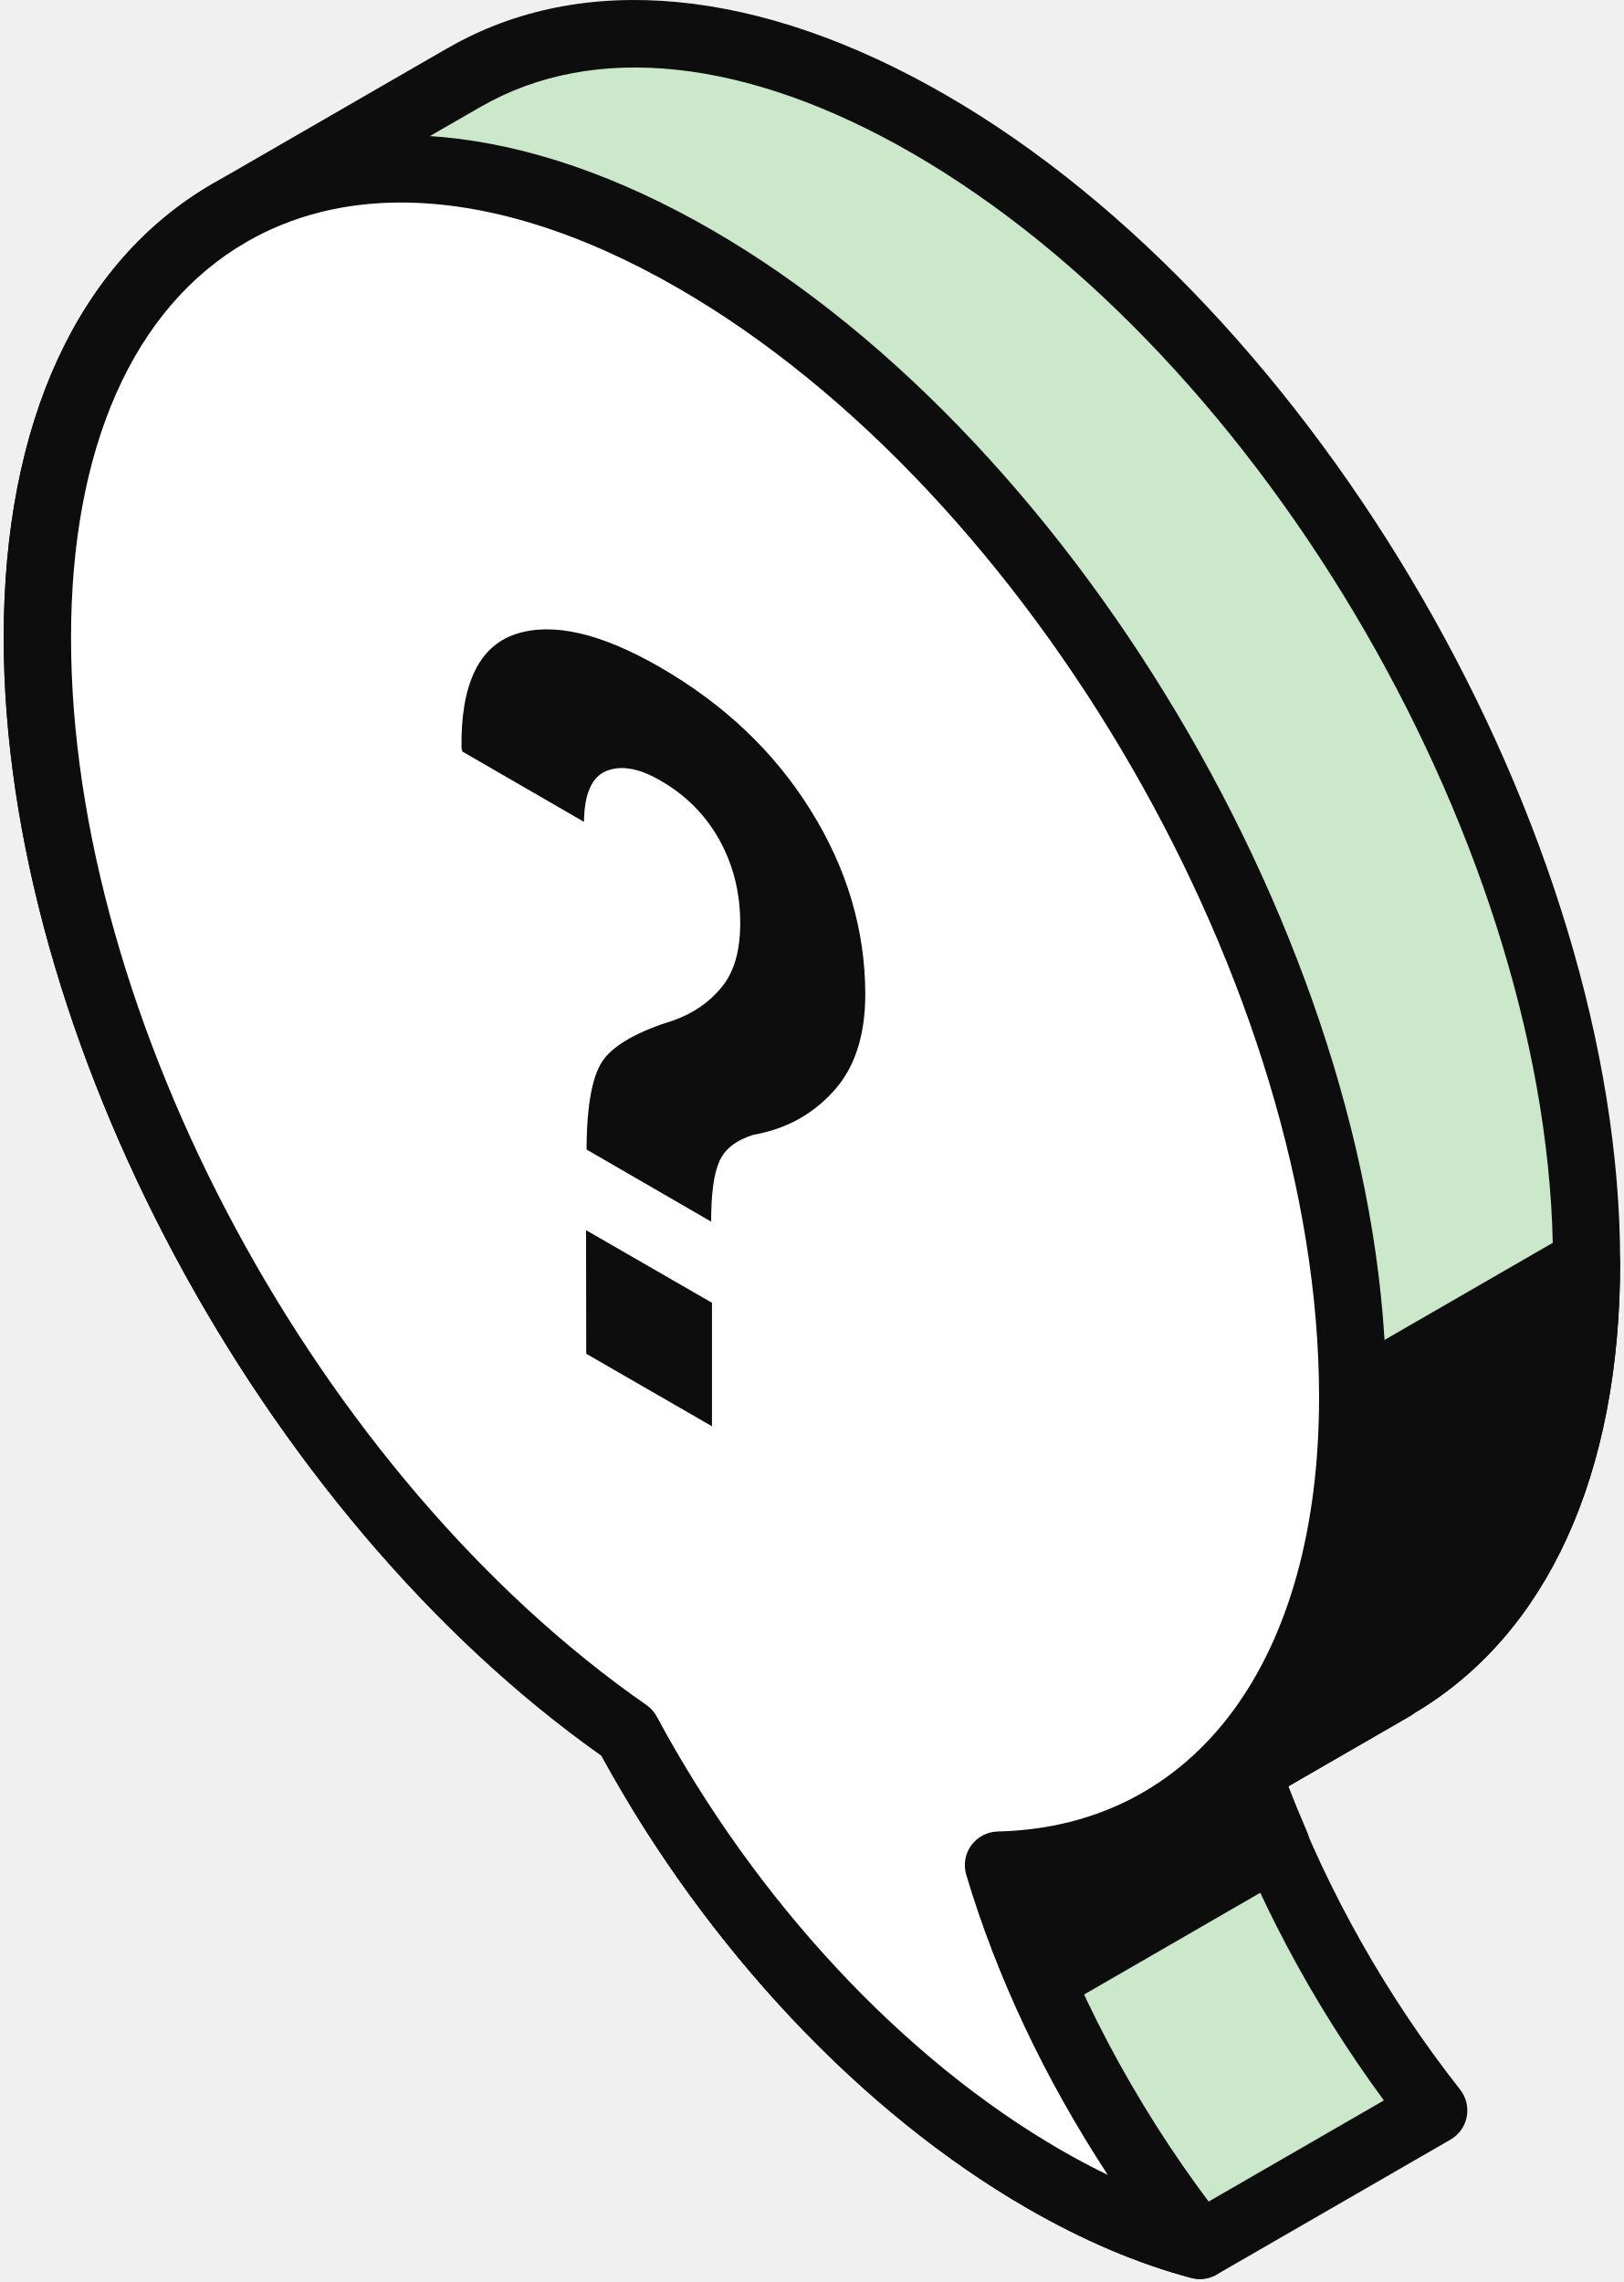
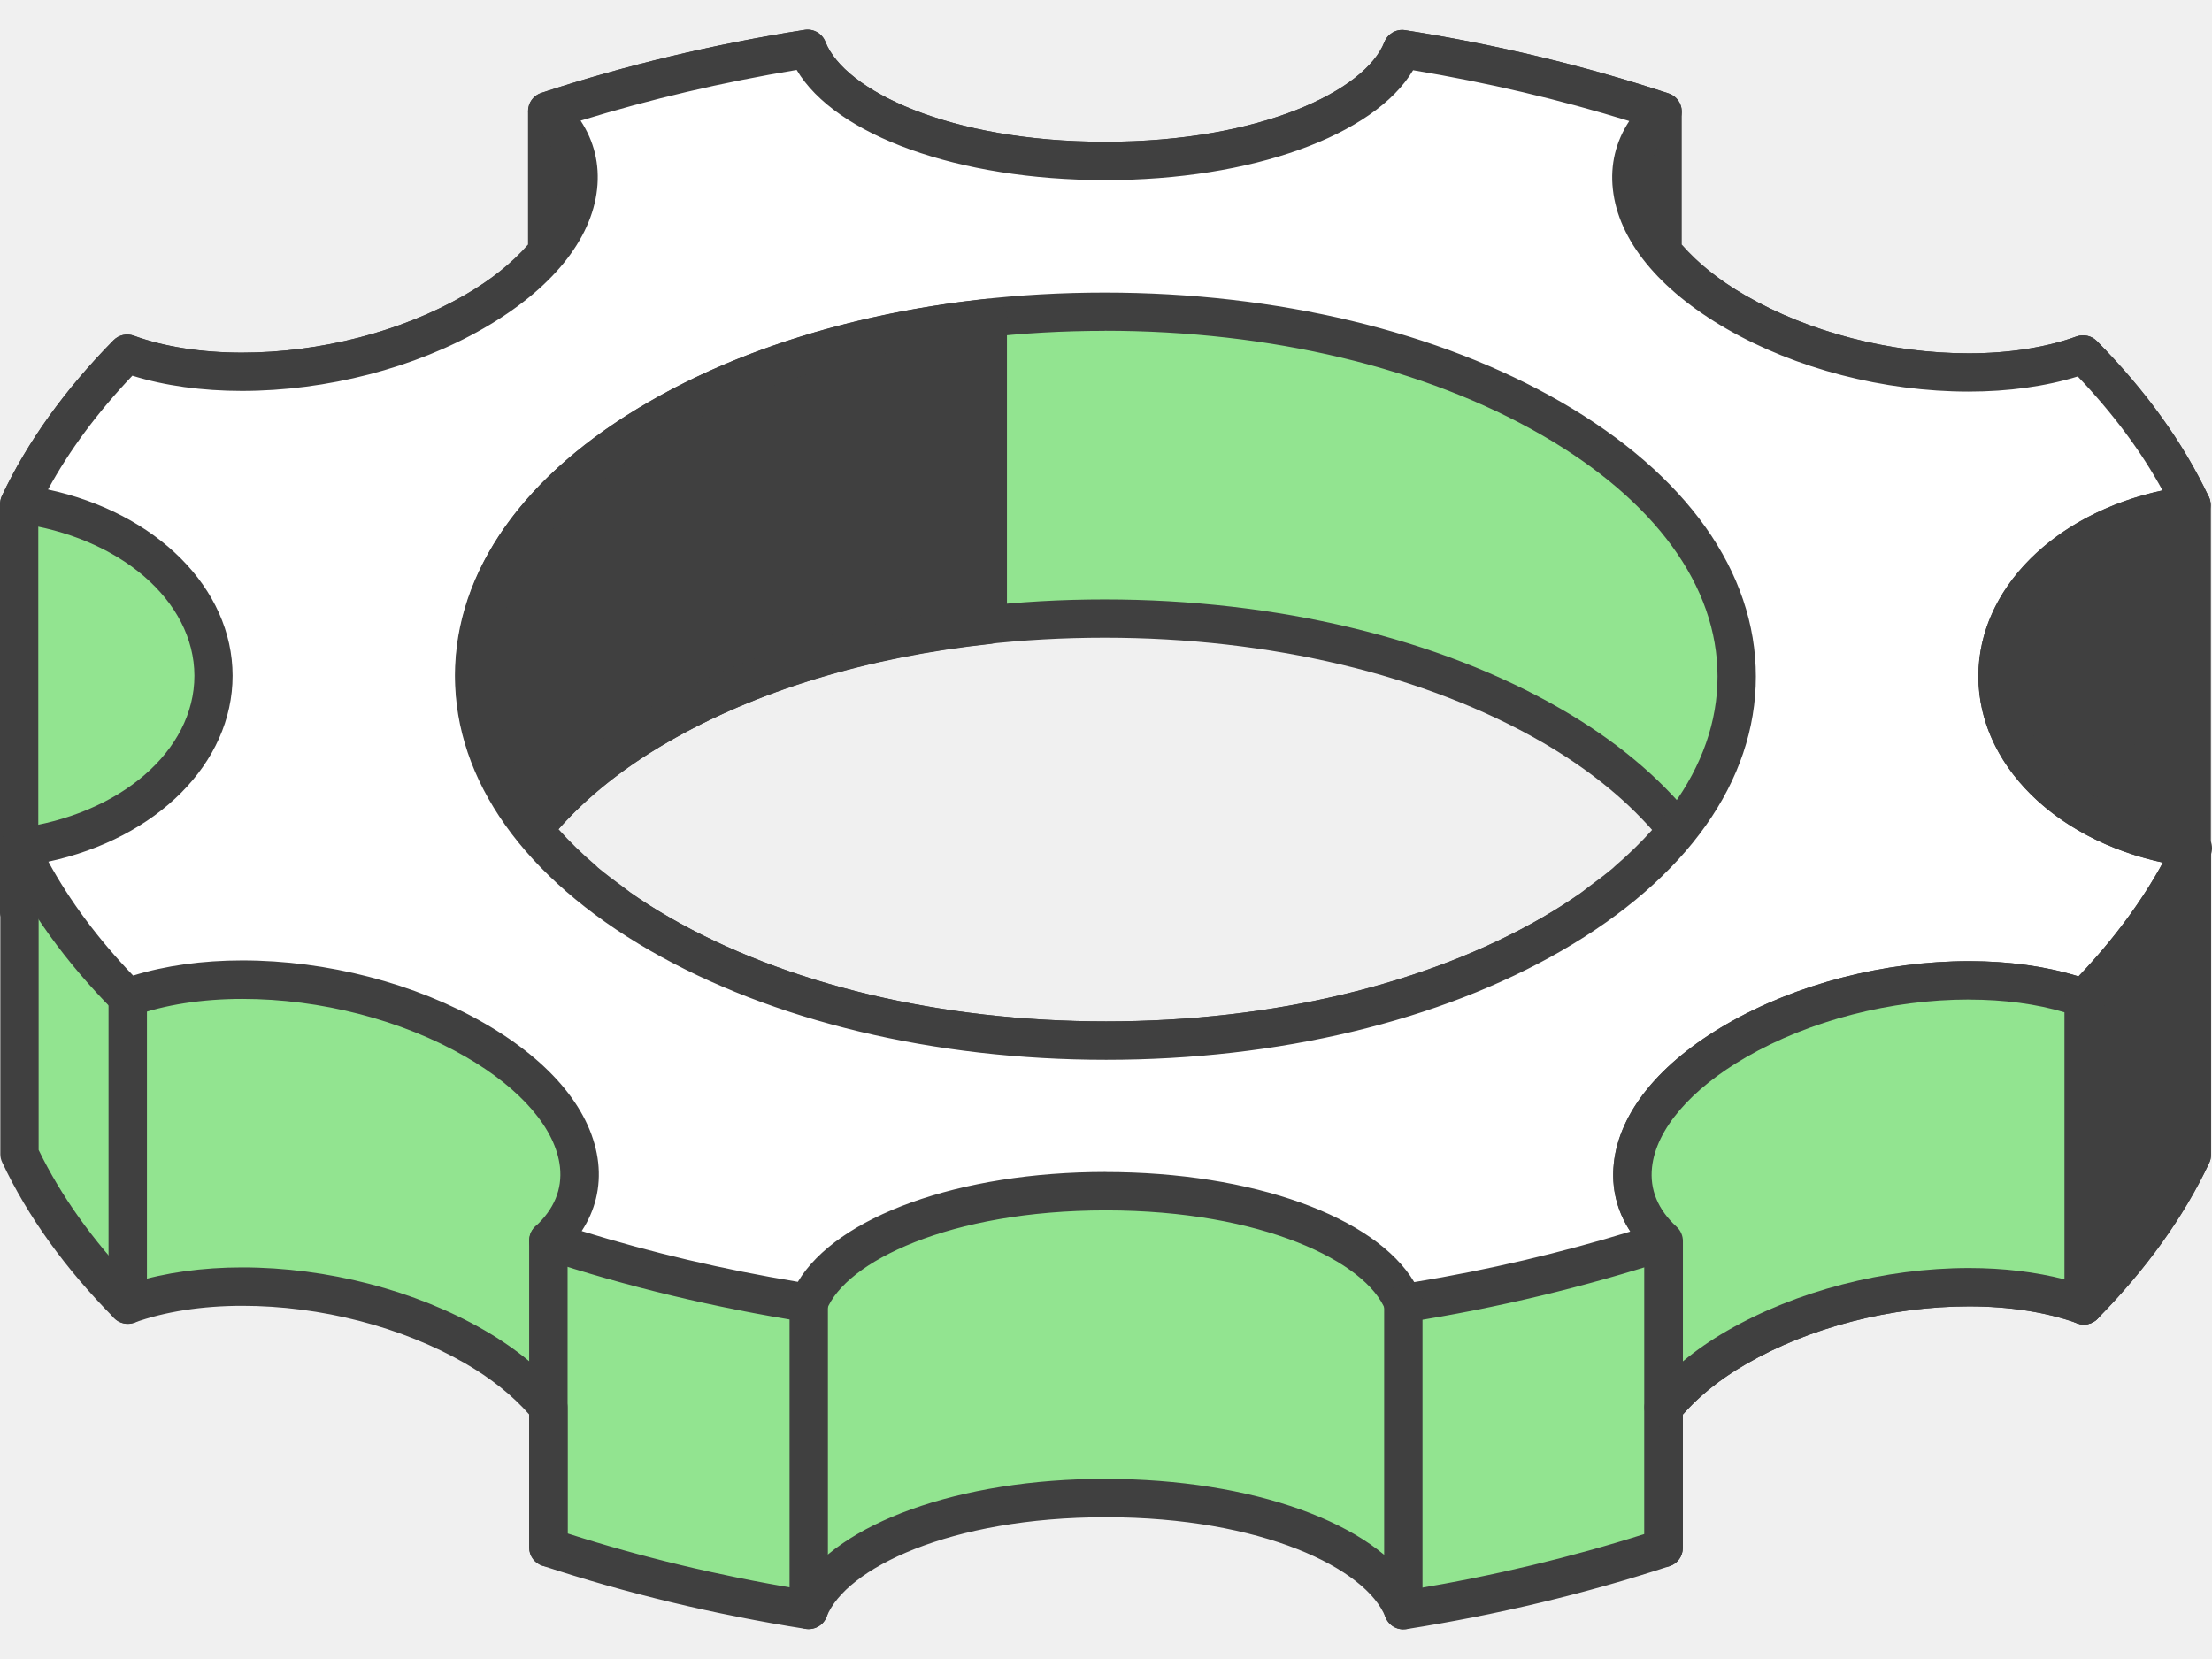
- <svg xmlns="http://www.w3.org/2000/svg" width="74" height="104" viewBox="0 0 74 104" fill="none">
-   <path d="M42.329 5.653C34.058 0.879 26.571 0.416 21.148 3.533L21.142 3.538C21.142 3.538 21.133 3.544 21.126 3.544L10.485 9.688C5.064 12.809 1.704 19.519 1.704 29.068C1.704 46.95 13.487 68.466 28.584 78.962C33.039 87.249 39.889 94.876 47.593 99.32C50.059 100.741 52.438 101.74 54.682 102.334L65.339 96.183C61.594 91.424 58.681 86.065 56.829 80.727L63.495 76.88L63.487 76.864C68.922 73.75 72.3 67.074 72.3 57.52C72.3 38.425 58.882 15.209 42.333 5.653H42.329Z" fill="#CBE8CA" />
-   <path d="M54.679 103.864C54.547 103.864 54.416 103.849 54.286 103.813C51.873 103.174 49.362 102.108 46.826 100.645C39.25 96.277 32.19 88.768 27.406 80.008C11.856 69.02 0.169 47.194 0.169 29.066C0.169 19.257 3.561 11.905 9.718 8.357L20.358 2.215C20.387 2.197 20.418 2.181 20.447 2.168C20.447 2.168 20.451 2.168 20.456 2.163C26.54 -1.329 34.6 -0.582 43.095 4.324C60.044 14.11 73.831 37.973 73.831 57.518C73.831 67.199 70.504 74.485 64.454 78.068C64.394 78.118 64.329 78.164 64.257 78.205L58.703 81.413C60.537 86.272 63.23 91.029 66.541 95.234C66.813 95.582 66.923 96.034 66.84 96.472C66.755 96.909 66.487 97.287 66.101 97.51L55.443 103.661C55.209 103.797 54.945 103.867 54.677 103.867L54.679 103.864ZM21.863 4.891L11.251 11.015C6.081 13.993 3.237 20.404 3.237 29.068C3.237 46.398 14.508 67.308 29.457 77.702C29.656 77.84 29.819 78.024 29.933 78.236C34.455 86.645 41.169 93.846 48.359 97.993C50.448 99.197 52.501 100.1 54.474 100.683L63.064 95.725C59.778 91.261 57.135 86.284 55.381 81.23C55.142 80.535 55.428 79.766 56.065 79.4L62.53 75.667C62.593 75.62 62.656 75.575 62.727 75.535C67.915 72.563 70.77 66.167 70.77 57.52C70.77 38.952 57.669 16.279 41.567 6.98C34.06 2.65 27.08 1.889 21.919 4.862C21.901 4.871 21.883 4.88 21.868 4.889L21.863 4.891Z" fill="#0D0D0D" />
-   <path d="M30.227 81.805C33.062 86.403 36.614 90.69 40.589 94.216L58.152 84.072C57.674 82.962 57.218 81.845 56.827 80.728L63.494 76.88L63.485 76.865C68.921 73.75 72.299 67.074 72.299 57.521L30.229 81.807L30.227 81.805Z" fill="#0D0D0D" />
-   <path d="M40.589 95.748C40.225 95.748 39.861 95.616 39.572 95.364C35.547 91.795 31.864 87.385 28.922 82.611C28.705 82.258 28.64 81.833 28.741 81.431C28.844 81.029 29.103 80.687 29.46 80.479L71.531 56.196C72.007 55.921 72.587 55.921 73.063 56.196C73.539 56.468 73.83 56.975 73.83 57.523C73.83 67.204 70.503 74.492 64.453 78.075C64.392 78.122 64.328 78.169 64.256 78.209L58.711 81.411C58.977 82.099 59.263 82.785 59.557 83.469C59.866 84.181 59.591 85.012 58.916 85.403L41.353 95.547C41.114 95.685 40.85 95.752 40.587 95.752L40.589 95.748ZM32.378 82.331C34.8 86.022 37.678 89.438 40.79 92.327L56.213 83.419C55.916 82.691 55.634 81.96 55.38 81.232C55.136 80.535 55.422 79.764 56.061 79.398L62.527 75.665C62.589 75.618 62.652 75.573 62.723 75.533C67.353 72.883 70.123 67.501 70.668 60.231L32.378 82.329V82.331Z" fill="#0D0D0D" />
-   <path d="M45.499 84.997C55.086 84.769 61.641 76.999 61.641 63.67C61.641 44.578 48.222 21.356 31.671 11.803C15.123 2.247 1.702 9.97 1.702 29.066C1.702 46.949 13.485 68.464 28.581 78.96C33.036 87.247 39.887 94.875 47.59 99.319C50.057 100.74 52.436 101.738 54.679 102.332C50.497 97.019 47.271 90.949 45.499 84.997Z" fill="white" />
-   <path d="M54.679 103.865C54.55 103.865 54.418 103.85 54.286 103.814C51.873 103.175 49.362 102.109 46.826 100.646C39.25 96.278 32.19 88.769 27.406 80.008C11.856 69.02 0.169 47.195 0.169 29.066C0.169 19.269 3.554 11.919 9.7 8.371C15.858 4.814 23.93 5.565 32.436 10.475C49.384 20.257 63.172 44.12 63.172 63.67C63.172 76.427 57.11 85.102 47.552 86.374C49.342 91.517 52.258 96.781 55.881 101.383C56.29 101.899 56.322 102.623 55.959 103.173C55.669 103.61 55.184 103.863 54.677 103.863L54.679 103.865ZM18.28 9.229C15.693 9.229 13.315 9.825 11.235 11.027C6.076 14.005 3.237 20.413 3.237 29.068C3.237 46.399 14.508 67.309 29.457 77.703C29.656 77.841 29.819 78.024 29.933 78.237C34.455 86.646 41.169 93.847 48.359 97.994C49.072 98.405 49.78 98.78 50.483 99.12C47.615 94.741 45.414 90.085 44.031 85.438C43.895 84.98 43.98 84.486 44.261 84.099C44.543 83.715 44.987 83.48 45.465 83.469C54.498 83.255 60.111 75.669 60.111 63.674C60.111 45.101 47.009 22.428 30.907 13.134C26.419 10.542 22.118 9.231 18.282 9.231L18.28 9.229Z" fill="#0D0D0D" />
-   <path d="M26.73 52.391C26.737 50.295 27.009 48.919 27.537 48.244C28.064 47.574 29.116 46.991 30.689 46.504C31.616 46.173 32.349 45.657 32.901 44.971C33.46 44.287 33.732 43.318 33.732 42.078C33.732 40.697 33.422 39.439 32.789 38.288C32.159 37.151 31.257 36.237 30.084 35.567C29.119 35.009 28.312 34.866 27.633 35.136C26.963 35.411 26.628 36.182 26.612 37.455L21.071 34.251L21.031 34.09C20.991 31.188 21.822 29.461 23.497 28.898C25.182 28.346 27.378 28.851 30.084 30.411C32.997 32.095 35.281 34.258 36.941 36.926C38.601 39.584 39.423 42.375 39.432 45.3C39.432 47.208 38.945 48.684 37.971 49.745C37.005 50.807 35.792 51.461 34.338 51.716C33.54 51.964 33.02 52.371 32.774 52.945C32.526 53.512 32.407 54.417 32.407 55.675L26.733 52.391H26.73ZM32.445 65.001L26.715 61.696L26.706 56.064L32.445 59.373V65.001Z" fill="#0D0D0D" />
+ <svg xmlns="http://www.w3.org/2000/svg" width="72" height="54" viewBox="0 0 72 54" fill="none">
+   <path d="M71.328 27.603V16.435C70.528 14.739 69.346 13.098 67.805 11.541C64.695 12.671 59.933 12.144 56.503 10.161C55.459 9.559 54.68 8.886 54.111 8.191V3.637C51.415 2.746 48.574 2.064 45.639 1.603C44.828 3.672 40.816 5.247 35.962 5.247C31.112 5.245 27.093 3.667 26.284 1.596C23.351 2.058 20.51 2.737 17.811 3.626V8.195C17.245 8.886 16.47 9.555 15.436 10.152C12.01 12.13 7.246 12.655 4.134 11.523C2.597 13.08 1.42 14.721 0.62 16.415V29.731C0.62 29.731 0.629 29.733 0.631 29.733V37.576C1.431 39.269 2.613 40.913 4.154 42.467C7.262 41.34 12.026 41.865 15.459 43.847C16.498 44.45 17.279 45.125 17.846 45.818V50.373C20.544 51.264 23.385 51.946 26.318 52.41C27.129 50.342 31.139 48.762 35.994 48.766C40.847 48.766 44.864 50.344 45.673 52.417C48.606 51.956 51.447 51.274 54.148 50.387V45.82C54.714 45.129 55.487 44.459 56.521 43.863C59.949 41.886 64.713 41.36 67.823 42.492C69.362 40.933 70.539 39.294 71.34 37.598V27.61C71.34 27.61 71.333 27.61 71.326 27.608L71.328 27.603ZM52.97 28.674C52.97 28.674 52.975 28.676 52.975 28.678C52.95 28.697 52.925 28.717 52.9 28.735C52.652 28.944 52.379 29.145 52.109 29.347C52.004 29.424 51.911 29.506 51.802 29.581C51.4 29.863 50.972 30.138 50.517 30.399C42.498 35.03 29.486 35.025 21.46 30.39C20.998 30.124 20.569 29.847 20.164 29.563C20.066 29.494 19.98 29.419 19.885 29.351C19.598 29.142 19.314 28.928 19.055 28.71C19.03 28.692 19.007 28.674 18.982 28.654C18.984 28.654 18.987 28.651 18.989 28.649C18.368 28.115 17.82 27.56 17.359 26.987C18.346 25.762 19.689 24.61 21.439 23.6C29.459 18.97 42.468 18.974 50.497 23.612C52.254 24.625 53.604 25.782 54.593 27.012C54.134 27.585 53.586 28.14 52.966 28.672L52.97 28.674Z" fill="#92E490" />
+   <path d="M45.677 53.036C45.424 53.036 45.19 52.883 45.097 52.64C44.481 51.062 41.083 49.385 35.998 49.385C30.913 49.385 27.519 51.058 26.903 52.633C26.796 52.904 26.516 53.063 26.225 53.022C23.266 52.554 20.381 51.863 17.653 50.962C17.399 50.878 17.226 50.64 17.226 50.369V46.043C16.687 45.427 15.989 44.87 15.153 44.384C13.082 43.188 10.434 42.504 7.886 42.504C6.574 42.504 5.36 42.695 4.371 43.052C4.146 43.132 3.887 43.077 3.717 42.904C2.128 41.302 0.9 39.594 0.073 37.837C0.032 37.753 0.011 37.662 0.011 37.569V29.843C0.005 29.804 0 29.765 0 29.724V16.408C0 16.317 0.02 16.227 0.059 16.142C0.889 14.383 2.112 12.68 3.694 11.076C3.864 10.903 4.123 10.844 4.351 10.928C5.342 11.289 6.56 11.48 7.874 11.48C10.418 11.48 13.064 10.796 15.126 9.605C15.955 9.125 16.646 8.575 17.187 7.959V3.617C17.187 3.347 17.36 3.108 17.617 3.024C20.349 2.126 23.232 1.437 26.189 0.971C26.482 0.926 26.762 1.09 26.866 1.36C27.482 2.933 30.878 4.611 35.966 4.615C41.048 4.615 44.445 2.942 45.061 1.369C45.167 1.099 45.447 0.935 45.738 0.981C48.702 1.449 51.589 2.14 54.31 3.04C54.565 3.124 54.74 3.363 54.74 3.633V7.959C55.281 8.577 55.978 9.134 56.815 9.618C58.886 10.814 61.532 11.501 64.08 11.501C65.392 11.501 66.606 11.31 67.592 10.95C67.819 10.871 68.076 10.925 68.249 11.098C69.84 12.705 71.063 14.41 71.893 16.167C71.934 16.252 71.954 16.342 71.954 16.433V27.435C71.963 27.49 71.966 27.544 71.966 27.604V37.592C71.966 37.685 71.947 37.776 71.906 37.858C71.077 39.615 69.854 41.32 68.272 42.925C68.099 43.097 67.842 43.157 67.615 43.072C66.624 42.713 65.405 42.522 64.091 42.522C61.545 42.522 58.902 43.206 56.838 44.398C56.01 44.875 55.317 45.427 54.776 46.043V50.383C54.776 50.653 54.603 50.892 54.349 50.976C51.619 51.872 48.734 52.563 45.777 53.029C45.745 53.033 45.713 53.033 45.679 53.033L45.677 53.036ZM35.984 48.137C40.771 48.139 44.767 49.592 46.031 51.722C48.609 51.294 51.128 50.692 53.526 49.931V45.816C53.526 45.671 53.576 45.532 53.667 45.42C54.321 44.62 55.178 43.913 56.21 43.318C58.461 42.02 61.332 41.274 64.089 41.274C65.383 41.274 66.606 41.447 67.651 41.772C68.965 40.39 69.997 38.94 70.715 37.453V27.729C70.706 27.688 70.702 27.645 70.702 27.601V16.577C69.983 15.092 68.949 13.64 67.628 12.255C66.587 12.578 65.369 12.749 64.078 12.749C61.318 12.749 58.443 12.003 56.19 10.7C55.144 10.098 54.283 9.384 53.628 8.582C53.537 8.471 53.489 8.332 53.489 8.186V4.088C51.098 3.322 48.58 2.717 45.995 2.288C44.727 4.418 40.735 5.865 35.97 5.865C31.19 5.861 27.194 4.411 25.93 2.278C23.352 2.706 20.836 3.308 18.435 4.074V8.189C18.435 8.334 18.385 8.473 18.294 8.586C17.64 9.382 16.783 10.091 15.748 10.687C13.5 11.985 10.629 12.728 7.872 12.728C6.576 12.728 5.356 12.56 4.308 12.233C2.994 13.612 1.966 15.063 1.246 16.549V29.611C1.255 29.652 1.257 29.688 1.257 29.729V37.43C1.978 38.915 3.012 40.367 4.333 41.747C5.374 41.424 6.592 41.254 7.883 41.254C10.645 41.254 13.521 41.999 15.776 43.304C16.821 43.909 17.683 44.62 18.333 45.42C18.424 45.53 18.474 45.671 18.474 45.812V49.912C20.87 50.681 23.386 51.285 25.968 51.713C27.235 49.585 31.222 48.135 35.984 48.135V48.137ZM36.004 34.496C30.403 34.496 25.13 33.23 21.147 30.934C20.67 30.659 20.227 30.375 19.806 30.077C19.742 30.036 19.679 29.986 19.617 29.938C19.217 29.64 18.919 29.418 18.651 29.188C18.628 29.17 18.608 29.147 18.585 29.124H18.583C17.926 28.561 17.351 27.976 16.874 27.383C16.689 27.154 16.692 26.828 16.874 26.599C17.951 25.258 19.385 24.071 21.129 23.064C25.098 20.773 30.362 19.511 35.954 19.511C41.546 19.511 46.829 20.777 50.809 23.076C52.562 24.085 53.999 25.278 55.081 26.626C55.263 26.854 55.265 27.178 55.081 27.406C54.626 27.974 54.078 28.538 53.449 29.086C53.423 29.117 53.394 29.142 53.364 29.168C53.044 29.433 52.762 29.643 52.48 29.852L52.164 30.093C51.741 30.386 51.303 30.67 50.83 30.945C46.861 33.236 41.596 34.498 36.002 34.498L36.004 34.496ZM19.46 28.238C19.747 28.474 20.001 28.663 20.256 28.849C20.261 28.852 20.39 28.949 20.395 28.954L20.522 29.052C20.915 29.329 21.329 29.595 21.772 29.849C25.568 32.041 30.622 33.246 36.004 33.246C41.387 33.246 46.425 32.043 50.207 29.861C50.646 29.606 51.057 29.34 51.446 29.07L51.739 28.845C52.001 28.651 52.26 28.458 52.498 28.258C52.517 28.238 52.537 28.217 52.56 28.199C53.014 27.808 53.423 27.41 53.776 27.013C52.835 25.947 51.628 24.985 50.187 24.153C46.393 21.964 41.34 20.757 35.954 20.757C30.569 20.757 25.534 21.959 21.754 24.144C20.317 24.971 19.117 25.928 18.178 26.988C18.538 27.39 18.944 27.788 19.397 28.174C19.419 28.195 19.44 28.215 19.458 28.235L19.46 28.238Z" fill="#404040" />
+   <path d="M56.526 33.869C59.954 31.891 64.719 31.368 67.828 32.498C69.367 30.941 70.545 29.3 71.345 27.604C67.755 27.136 65.025 24.819 65.021 22.017C65.016 19.214 67.746 16.9 71.331 16.431C70.531 14.736 69.349 13.094 67.808 11.537C64.698 12.667 59.936 12.14 56.506 10.158C53.073 8.178 52.162 5.427 54.114 3.634C51.418 2.742 48.577 2.061 45.642 1.599C44.831 3.668 40.819 5.243 35.965 5.243C31.115 5.241 27.096 3.663 26.286 1.592C23.354 2.054 20.513 2.733 17.814 3.622C19.776 5.42 18.867 8.171 15.439 10.148C12.013 12.126 7.249 12.651 4.137 11.519C2.6 13.076 1.423 14.717 0.623 16.411C4.21 16.881 6.942 19.195 6.946 22.001C6.949 24.801 4.221 27.117 0.634 27.586C1.434 29.279 2.616 30.923 4.157 32.48C7.265 31.35 12.029 31.875 15.462 33.857C18.892 35.84 19.803 38.588 17.849 40.384C20.547 41.275 23.388 41.957 26.32 42.418C27.132 40.349 31.142 38.772 35.997 38.776C40.85 38.776 44.867 40.354 45.676 42.427C48.609 41.966 51.45 41.286 54.151 40.4C52.191 38.601 53.098 35.851 56.524 33.873L56.526 33.869ZM21.463 30.393C13.434 25.756 13.425 18.245 21.445 13.615C29.464 8.985 42.474 8.989 50.502 13.624C58.531 18.259 58.538 25.77 50.52 30.4C42.501 35.03 29.489 35.026 21.463 30.391V30.393Z" fill="white" />
+   <path d="M45.678 43.05C45.426 43.05 45.192 42.893 45.098 42.652C44.482 41.074 41.084 39.399 35.999 39.397C30.914 39.397 27.52 41.07 26.904 42.645C26.797 42.918 26.518 43.079 26.227 43.034C23.267 42.568 20.383 41.877 17.655 40.974C17.446 40.904 17.289 40.729 17.239 40.513C17.193 40.297 17.264 40.072 17.427 39.919C18.037 39.36 18.305 38.71 18.227 37.987C18.091 36.755 16.973 35.446 15.154 34.396C13.083 33.2 10.435 32.514 7.887 32.514C6.575 32.514 5.362 32.705 4.373 33.061C4.148 33.145 3.889 33.089 3.718 32.914C2.129 31.311 0.902 29.606 0.074 27.847C-0.012 27.667 -0.005 27.458 0.09 27.281C0.186 27.106 0.358 26.988 0.558 26.96C3.902 26.528 6.328 24.437 6.328 21.996C6.323 19.554 3.893 17.465 0.547 17.024C0.351 16.999 0.176 16.881 0.081 16.704C-0.014 16.531 -0.019 16.32 0.063 16.14C0.893 14.381 2.115 12.678 3.698 11.073C3.868 10.9 4.127 10.841 4.355 10.925C5.346 11.287 6.564 11.478 7.878 11.478C10.421 11.478 13.068 10.794 15.129 9.603C16.945 8.555 18.062 7.248 18.196 6.018C18.275 5.29 18.005 4.64 17.393 4.077C17.23 3.927 17.159 3.704 17.205 3.486C17.25 3.27 17.409 3.095 17.618 3.024C20.351 2.126 23.233 1.437 26.19 0.971C26.484 0.926 26.763 1.09 26.868 1.36C27.484 2.933 30.88 4.611 35.967 4.615C41.05 4.615 44.446 2.942 45.062 1.369C45.169 1.099 45.449 0.935 45.739 0.981C48.704 1.449 51.59 2.14 54.312 3.04C54.521 3.108 54.68 3.283 54.727 3.501C54.773 3.72 54.7 3.942 54.539 4.092C53.93 4.652 53.659 5.304 53.739 6.027C53.875 7.259 54.998 8.568 56.816 9.618C58.887 10.814 61.533 11.501 64.082 11.501C65.393 11.501 66.607 11.31 67.594 10.95C67.821 10.871 68.078 10.925 68.25 11.098C69.842 12.705 71.065 14.41 71.894 16.167C71.981 16.347 71.974 16.558 71.878 16.731C71.781 16.909 71.61 17.027 71.41 17.052C68.066 17.488 65.641 19.575 65.643 22.016C65.645 24.458 68.078 26.549 71.424 26.985C71.621 27.01 71.794 27.128 71.892 27.306C71.987 27.481 71.994 27.692 71.908 27.872C71.078 29.629 69.855 31.334 68.273 32.939C68.1 33.111 67.844 33.168 67.616 33.089C66.625 32.727 65.407 32.536 64.093 32.536C61.547 32.536 58.903 33.221 56.839 34.412C55.023 35.46 53.907 36.764 53.773 37.996C53.693 38.722 53.964 39.376 54.575 39.935C54.739 40.086 54.809 40.31 54.764 40.529C54.716 40.747 54.559 40.92 54.348 40.99C51.618 41.883 48.733 42.577 45.776 43.043C45.744 43.047 45.712 43.052 45.678 43.052V43.05ZM35.985 38.149C40.773 38.149 44.769 39.604 46.033 41.733C48.447 41.336 50.806 40.779 53.068 40.086C52.627 39.415 52.443 38.66 52.532 37.858C52.711 36.203 54.02 34.593 56.214 33.327C58.465 32.029 61.336 31.284 64.093 31.284C65.386 31.284 66.609 31.454 67.655 31.779C68.789 30.588 69.71 29.345 70.403 28.076C66.88 27.32 64.4 24.869 64.395 22.018C64.393 19.166 66.866 16.718 70.389 15.961C69.696 14.69 68.769 13.449 67.63 12.253C66.589 12.576 65.37 12.746 64.079 12.746C61.32 12.746 58.444 12.001 56.191 10.698C53.991 9.428 52.679 7.818 52.498 6.161C52.409 5.361 52.593 4.606 53.032 3.94C50.779 3.245 48.417 2.688 45.996 2.285C44.728 4.415 40.736 5.863 35.972 5.863C31.191 5.859 27.195 4.408 25.931 2.276C23.517 2.676 21.158 3.231 18.898 3.927C19.339 4.595 19.523 5.352 19.435 6.152C19.255 7.807 17.946 9.416 15.75 10.682C13.502 11.98 10.631 12.724 7.873 12.724C6.578 12.724 5.357 12.555 4.309 12.228C3.177 13.419 2.256 14.66 1.563 15.933C5.086 16.69 7.569 19.143 7.571 21.994C7.571 24.844 5.098 27.292 1.574 28.047C2.268 29.32 3.193 30.563 4.334 31.754C5.375 31.432 6.594 31.261 7.885 31.261C10.647 31.261 13.522 32.009 15.777 33.312C17.977 34.582 19.287 36.192 19.471 37.849C19.557 38.647 19.373 39.401 18.934 40.07C21.194 40.77 23.553 41.324 25.97 41.724C27.236 39.597 31.223 38.147 35.985 38.147V38.149ZM36.006 34.496C30.405 34.496 25.131 33.23 21.148 30.934C17.061 28.574 14.809 25.399 14.809 21.996C14.809 18.593 17.055 15.429 21.133 13.076C25.102 10.782 30.366 9.523 35.958 9.523C41.55 9.523 46.833 10.787 50.813 13.085C54.9 15.444 57.153 18.618 57.153 22.021C57.153 25.419 54.909 28.588 50.834 30.943C46.865 33.234 41.6 34.496 36.006 34.496ZM35.958 10.769C30.582 10.769 25.538 11.971 21.758 14.156C18.082 16.276 16.059 19.061 16.059 21.994C16.059 24.926 18.089 27.724 21.774 29.852C25.567 32.041 30.621 33.246 36.006 33.246C41.391 33.246 46.426 32.043 50.208 29.861C53.882 27.738 55.907 24.953 55.905 22.018C55.905 19.079 53.877 16.29 50.193 14.165C46.399 11.973 41.345 10.766 35.96 10.766L35.958 10.769Z" fill="#404040" />
+   <path d="M32.151 10.352C28.227 10.777 24.479 11.861 21.442 13.614C15.177 17.231 13.836 22.6 17.362 26.989C18.348 25.764 19.692 24.611 21.442 23.602C24.477 21.852 28.225 20.765 32.151 20.34V10.352Z" fill="#404040" />
+   <path d="M17.364 27.612C17.176 27.612 16.996 27.526 16.878 27.38C15.182 25.269 14.516 22.918 14.957 20.579C15.498 17.69 17.633 15.094 21.133 13.075C24.141 11.337 27.928 10.182 32.085 9.732C32.263 9.709 32.438 9.77 32.569 9.889C32.701 10.007 32.776 10.175 32.776 10.352V20.34C32.776 20.659 32.535 20.927 32.219 20.963C28.232 21.393 24.613 22.495 21.756 24.146C20.147 25.073 18.831 26.162 17.849 27.383C17.73 27.53 17.553 27.615 17.362 27.615L17.364 27.612ZM31.528 11.052C27.816 11.534 24.45 12.601 21.758 14.155C18.631 15.962 16.651 18.324 16.185 20.809C15.855 22.564 16.276 24.341 17.401 25.989C18.403 24.896 19.658 23.914 21.133 23.061C24.006 21.402 27.591 20.272 31.528 19.784V11.052Z" fill="#404040" />
+   <path d="M54.151 51.008C53.806 51.008 53.526 50.728 53.526 50.383V40.395C53.526 40.049 53.806 39.77 54.151 39.77C54.497 39.77 54.774 40.049 54.774 40.395V50.383C54.774 50.728 54.495 51.008 54.151 51.008Z" fill="#404040" />
+   <path d="M45.677 53.036C45.333 53.036 45.054 52.757 45.054 52.413V42.425C45.054 42.082 45.333 41.802 45.677 41.802C46.02 41.802 46.302 42.082 46.302 42.425V52.413C46.302 52.757 46.022 53.036 45.677 53.036Z" fill="#404040" />
+   <path d="M67.827 43.111C67.484 43.111 67.205 42.831 67.205 42.488V32.5C67.205 32.157 67.484 31.877 67.827 31.877C68.171 31.877 68.453 32.157 68.453 32.5V42.488C68.453 42.831 68.173 43.111 67.827 43.111Z" fill="#404040" />
+   <path d="M26.323 53.028C25.98 53.028 25.7 52.749 25.7 52.406V42.417C25.7 42.074 25.98 41.794 26.323 41.794C26.666 41.794 26.948 42.074 26.948 42.417V52.406C26.948 52.749 26.669 53.028 26.323 53.028Z" fill="#404040" />
+   <path d="M17.849 50.994C17.504 50.994 17.224 50.715 17.224 50.369V40.381C17.224 40.035 17.504 39.756 17.849 39.756C18.195 39.756 18.475 40.035 18.475 40.381V50.369C18.475 50.715 18.195 50.994 17.849 50.994Z" fill="#404040" />
+   <path d="M4.158 43.091C3.815 43.091 3.533 42.811 3.533 42.465V32.48C3.533 32.134 3.813 31.855 4.158 31.855C4.504 31.855 4.783 32.134 4.783 32.48V42.465C4.783 42.811 4.504 43.091 4.158 43.091Z" fill="#404040" />
+   <path d="M65.02 22.018C65.025 24.819 67.755 27.137 71.344 27.606C71.342 27.606 71.338 27.606 71.331 27.604V16.436C67.744 16.904 65.016 19.218 65.02 22.021V22.018Z" fill="#404040" />
+   <path d="M71.373 28.231H71.341C71.314 28.231 71.286 28.229 71.261 28.226C67.288 27.706 64.401 25.096 64.397 22.021C64.394 18.943 67.277 16.333 71.252 15.815C71.43 15.79 71.609 15.847 71.746 15.967C71.882 16.085 71.957 16.256 71.957 16.435V27.376C71.984 27.449 72 27.526 72 27.608C72 27.953 71.721 28.233 71.375 28.233L71.373 28.231ZM70.704 17.172C67.729 17.79 65.64 19.75 65.642 22.018C65.644 24.282 67.734 26.244 70.704 26.867V17.174V17.172ZM69.761 25.437C69.418 25.437 69.136 25.157 69.136 24.812C69.136 24.466 69.416 24.187 69.761 24.187C70.107 24.187 70.386 24.466 70.386 24.812C70.386 25.157 70.107 25.437 69.761 25.437Z" fill="#404040" />
+   <path d="M56.525 33.868C53.1 35.848 52.193 38.599 54.152 40.395V45.814C54.718 45.123 55.491 44.452 56.525 43.856C59.953 41.879 64.718 41.354 67.828 42.486V32.498C64.718 31.368 59.953 31.891 56.525 33.868Z" fill="#92E490" />
+   <path d="M54.153 46.439C54.082 46.439 54.009 46.428 53.941 46.405C53.693 46.314 53.527 46.08 53.527 45.816V40.658C52.761 39.86 52.416 38.897 52.529 37.86C52.709 36.205 54.018 34.596 56.212 33.33C58.462 32.032 61.333 31.286 64.091 31.286C65.548 31.286 66.914 31.502 68.041 31.913C68.287 32.004 68.453 32.239 68.453 32.5V42.488C68.453 42.693 68.353 42.884 68.187 43C68.021 43.116 67.807 43.143 67.614 43.072C66.623 42.713 65.405 42.522 64.091 42.522C61.545 42.522 58.901 43.206 56.837 44.398C55.935 44.918 55.194 45.527 54.634 46.212C54.512 46.357 54.334 46.439 54.15 46.439H54.153ZM64.093 32.534C61.547 32.534 58.903 33.218 56.839 34.409C55.023 35.457 53.907 36.762 53.773 37.994C53.693 38.719 53.964 39.374 54.575 39.933C54.705 40.054 54.778 40.22 54.778 40.395V44.311C55.209 43.954 55.689 43.62 56.214 43.318C58.465 42.02 61.336 41.274 64.093 41.274C65.207 41.274 66.264 41.402 67.205 41.645V32.952C66.296 32.68 65.23 32.536 64.093 32.536V32.534Z" fill="#404040" />
+   <path d="M67.827 32.501V42.489C69.366 40.929 70.543 39.29 71.343 37.595V27.606C70.543 29.302 69.366 30.943 67.827 32.501Z" fill="#404040" />
+   <path d="M67.826 43.111C67.749 43.111 67.667 43.097 67.59 43.066C67.356 42.968 67.204 42.741 67.204 42.488V32.5C67.204 32.336 67.267 32.177 67.383 32.061C68.865 30.559 70.006 28.97 70.779 27.34C70.902 27.076 71.193 26.935 71.479 26.999C71.764 27.063 71.966 27.315 71.966 27.606V37.594C71.966 37.687 71.948 37.778 71.907 37.86C71.077 39.617 69.854 41.322 68.272 42.927C68.151 43.05 67.99 43.113 67.826 43.113V43.111ZM68.452 32.755V40.883C69.39 39.772 70.15 38.624 70.718 37.453V29.965C70.079 30.922 69.322 31.855 68.452 32.757V32.755Z" fill="#404040" />
</svg>
